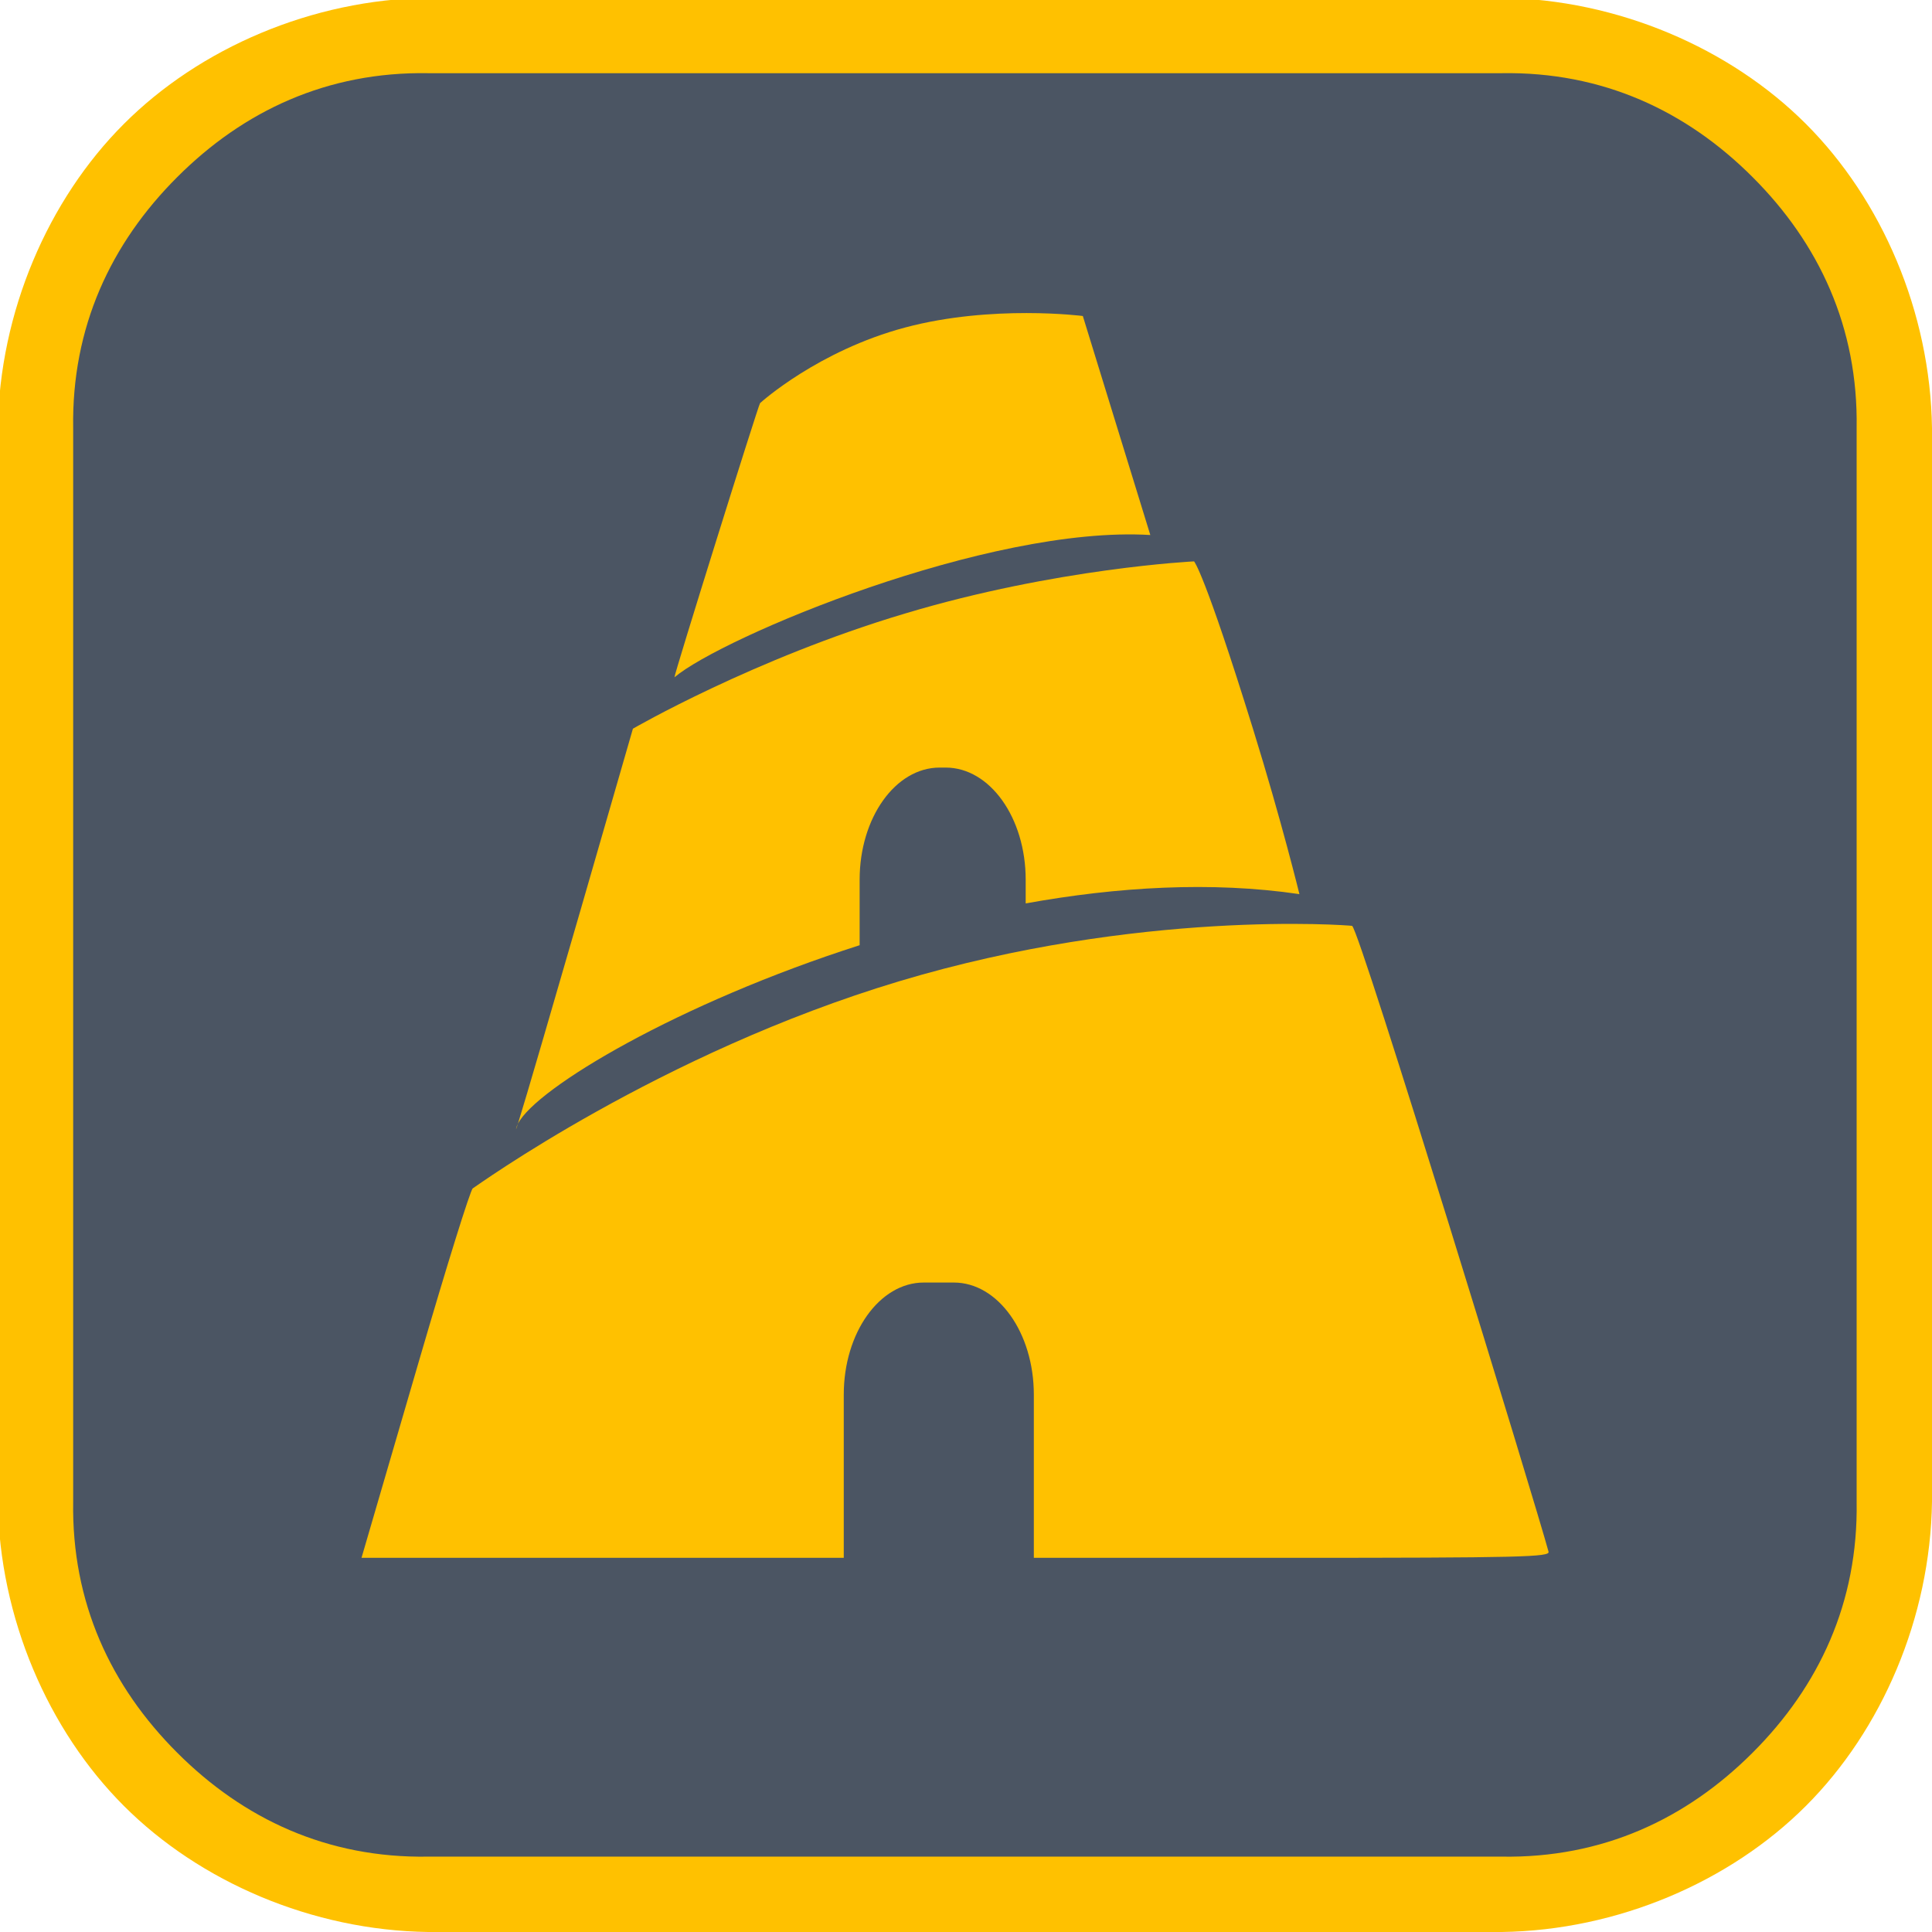
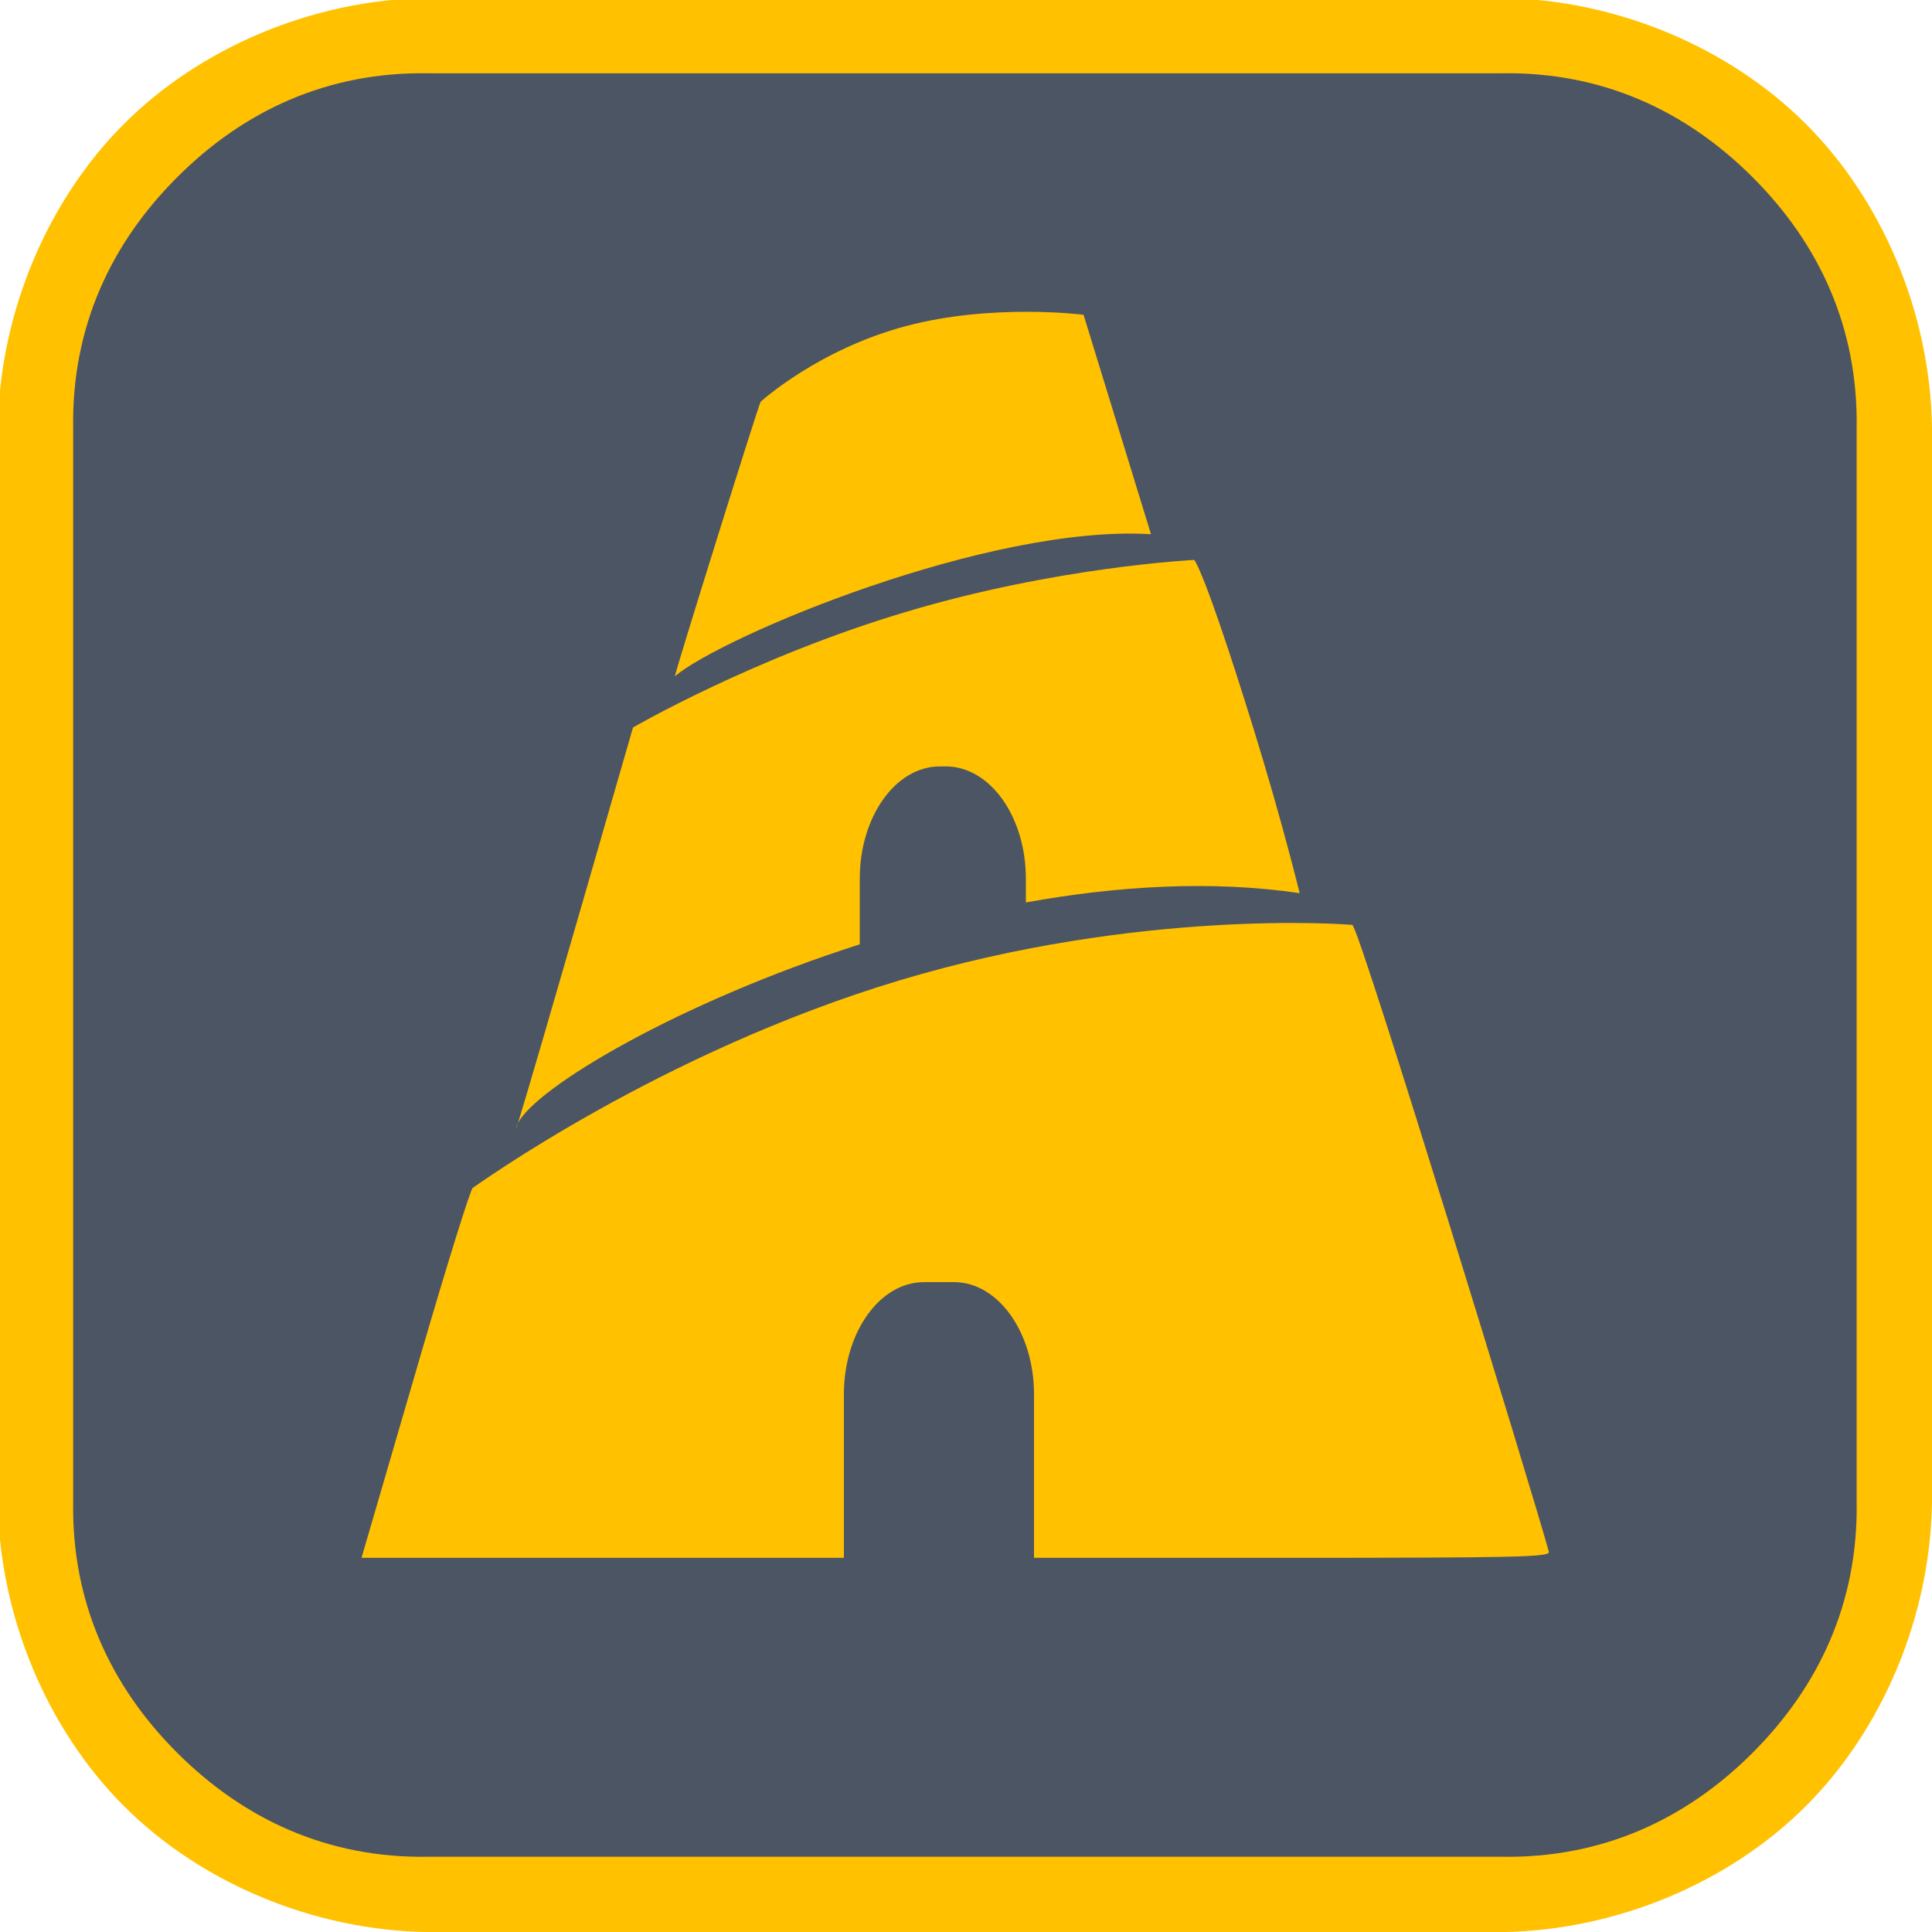
- <svg xmlns="http://www.w3.org/2000/svg" viewBox="0 0 26.4 26.4" width="32px" height="32px">
+ <svg xmlns="http://www.w3.org/2000/svg" viewBox="0 0 26.4 26.4">
  <defs>
-     <linearGradient id="color-0" gradientUnits="userSpaceOnUse" gradientTransform="matrix(0.630872, 0, 0, 0.732064, 32.84801, 159.4302)">
-       <stop style="stop-color: rgb(75, 85, 99);" />
+     <linearGradient id="a" gradientTransform="matrix(.63087 0 0 .73206 32.848 159.43)" gradientUnits="userSpaceOnUse">
+       <stop style="stop-color:#4b5563" />
    </linearGradient>
-     <linearGradient id="color-1" gradientUnits="userSpaceOnUse" gradientTransform="matrix(0.788689, -0.055758, 0.069317, 0.805348, -4973.555, -7918.686)">
-       <stop style="stop-color: rgb(255, 193, 0);" />
+     <linearGradient id="b" gradientTransform="matrix(.78869 -.05576 .06932 .80535 -4973.555 -7918.686)" gradientUnits="userSpaceOnUse">
+       <stop style="stop-color:#ffc100" />
    </linearGradient>
  </defs>
-   <g transform="matrix(1.023698, 0, 0, 1.023698, -354.3993, -511.9054)" id="object-0" style="">
-     <rect style="filter: none; fill: url(&quot;#color-0&quot;); stroke-width: 1.005px; fill-rule: nonzero; stroke-miterlimit: 1; stroke-dashoffset: -2.75px; paint-order: fill;" x="346.669" y="500.529" width="24.812" height="24.812" rx="5.241" ry="5.241" />
-     <path d="M 351.91 500.026 L 366.24 500.026 C 367.79 500.048 369.29 500.697 370.301 501.709 C 371.313 502.72 371.962 504.22 371.984 505.77 L 371.984 520.1 C 371.962 521.65 371.313 523.15 370.301 524.161 C 369.29 525.173 367.79 525.822 366.24 525.844 L 351.91 525.844 C 350.36 525.822 348.86 525.173 347.849 524.161 C 346.837 523.15 346.188 521.65 346.166 520.1 L 346.166 505.77 C 346.188 504.22 346.837 502.72 347.849 501.709 C 348.86 500.697 350.36 500.048 351.91 500.026 Z M 348.56 502.42 C 347.674 503.305 347.15 504.425 347.172 505.77 L 347.172 520.1 C 347.15 521.445 347.674 522.565 348.56 523.45 C 349.445 524.336 350.565 524.86 351.91 524.838 L 366.24 524.838 C 367.585 524.86 368.705 524.336 369.59 523.45 C 370.476 522.565 371 521.445 370.978 520.1 L 370.978 505.77 C 371 504.425 370.476 503.305 369.59 502.42 C 368.705 501.534 367.585 501.01 366.24 501.032 L 351.91 501.032 C 350.565 501.01 349.445 501.534 348.56 502.42 Z" style="fill: url(&quot;#color-1&quot;);" />
-     <g transform="matrix(0.003919, 0, 0, -0.005492, 350.4721, 521.6183)" fill="#000000" stroke="none" style="filter: none;" id="group-30">
-       <path d="M 1984.677 3129.778 C 1689.777 3068.358 1497.08 2939.87 1493.54 2937.28 C 1486.45 2929.49 1210.14 2267.73 1213.69 2265.99 C 1373.373 2366.216 2275.76 2654.218 2828.15 2640.02 L 2589.03 3168.24 C 2589.03 3168.24 2279.587 3191.198 1984.677 3129.778" style="fill: url(&quot;#color-1&quot;); stroke-width: 212.522px; stroke-miterlimit: 1; stroke-dashoffset: -123.39px; fill-rule: nonzero; paint-order: stroke;" transform="matrix(0.999848, -0.017452, 0.017452, 0.999848, -47.11161, 35.68178)" />
-       <path d="M 1991.505 2435.193 C 1476.055 2325.683 1064.38 2155.18 1064.38 2155.18 C 1064.38 2155.18 723.274 1309.557 672.722 1195.046 C 735.14 1282.331 1221.555 1488.627 1836.63 1628.946 L 1836.63 1788.208 C 1836.63 1938.701 1958.629 2060.7 2109.122 2060.7 L 2129.701 2060.7 C 2280.194 2060.7 2402.193 1938.701 2402.193 1788.208 L 2402.193 1730.539 C 2713.828 1770.776 3034.738 1784.643 3334.54 1753.11 C 3334.54 1753.11 3273.98 1930.3 3176.75 2154.04 C 3009.65 2538.26 2975.66 2561.86 2975.66 2561.86 C 2975.66 2561.86 2506.955 2545.653 1991.505 2435.193 M 672.722 1195.046 C 669.523 1190.573 667.438 1186.413 666.506 1182.59 C 666.288 1180.985 668.484 1185.447 672.722 1195.046" style="fill: url(&quot;#color-1&quot;); stroke-width: 212.517px; stroke-miterlimit: 1; stroke-dashoffset: -215.82px; fill-rule: nonzero; paint-order: stroke;" />
-       <path d="M 1971.254 1541.319 C 1154.458 1366.363 527 1041 519 1038 C 511 1035 430 849 338 624 C 246 399 140 140 140 140 L 1782.55 140 L 1782.55 536.598 C 1782.55 687.091 1904.549 809.09 2055.042 809.09 L 2157.452 809.09 C 2307.945 809.09 2429.944 687.091 2429.944 536.598 L 2429.944 140 L 3285 140 C 4097 140 4189 142 4183 155 C 4142 264 3540.825 1664.455 3514 1676 C 3496.616 1677.717 2788.254 1716.319 1971.254 1541.319" style="fill: url(&quot;#color-1&quot;); stroke-width: 212.517px; stroke-miterlimit: 1; stroke-dashoffset: -326.44px; fill-rule: nonzero; paint-order: stroke;" />
+   <g transform="translate(-354.4 -511.905)scale(1.0237)">
+     <rect width="24.812" height="24.812" x="346.669" y="500.529" rx="5.241" ry="5.241" style="filter:none;fill:url(#a);stroke-width:1.005px;fill-rule:nonzero;stroke-miterlimit:1;stroke-dashoffset:-2.75px;paint-order:fill" />
+     <path d="M351.91 500.026h14.33c1.55.022 3.05.671 4.061 1.683 1.012 1.011 1.661 2.511 1.683 4.061v14.33c-.022 1.55-.671 3.05-1.683 4.061-1.011 1.012-2.511 1.661-4.061 1.683h-14.33c-1.55-.022-3.05-.671-4.061-1.683-1.012-1.011-1.661-2.511-1.683-4.061v-14.33c.022-1.55.671-3.05 1.683-4.061 1.011-1.012 2.511-1.661 4.061-1.683m-3.35 2.394c-.886.885-1.41 2.005-1.388 3.35v14.33c-.022 1.345.502 2.465 1.388 3.35s2.005 1.41 3.35 1.388h14.33c1.345.022 2.465-.502 3.35-1.388s1.41-2.005 1.388-3.35v-14.33c.022-1.345-.502-2.465-1.388-3.35s-2.005-1.41-3.35-1.388h-14.33c-1.345-.022-2.465.502-3.35 1.388" style="fill:url(#b)" />
+     <g style="filter:none">
+       <path d="M1984.677 3129.778c-294.9-61.42-487.597-189.908-491.137-192.498-7.09-7.79-283.4-669.55-279.85-671.29 159.683 100.226 1062.07 388.228 1614.46 374.03l-239.12 528.22s-309.443 22.958-604.353-38.462" style="fill:url(#b);stroke-width:212.522px;stroke-miterlimit:1;stroke-dashoffset:-123.39px;fill-rule:nonzero;paint-order:stroke" transform="matrix(.00392 .0001 .00007 -.0055 350.288 521.422)" />
+       <path d="M1991.505 2435.193c-515.45-109.51-927.125-280.013-927.125-280.013s-341.106-845.623-391.658-960.134c62.418 87.285 548.833 293.581 1163.908 433.9v159.262c0 150.493 121.999 272.492 272.492 272.492h20.579c150.493 0 272.492-121.999 272.492-272.492v-57.669c311.635 40.237 632.545 54.104 932.347 22.571 0 0-60.56 177.19-157.79 400.93-167.1 384.22-201.09 407.82-201.09 407.82s-468.705-16.207-984.155-126.667M672.722 1195.046c-3.199-4.473-5.284-8.633-6.216-12.456-.218-1.605 1.978 2.857 6.216 12.456" style="fill:url(#b);stroke-width:212.517px;stroke-miterlimit:1;stroke-dashoffset:-215.82px;fill-rule:nonzero;paint-order:stroke" transform="matrix(.00392 0 0 -.0055 350.472 521.618)" />
+       <path d="M1971.254 1541.319C1154.458 1366.363 527 1041 519 1038s-89-189-181-414-198-484-198-484h1642.55v396.598c0 150.493 121.999 272.492 272.492 272.492h102.41c150.493 0 272.492-121.999 272.492-272.492V140H3285c812 0 904 2 898 15-41 109-642.175 1509.455-669 1521-17.384 1.717-725.746 40.319-1542.746-134.681" style="fill:url(#b);stroke-width:212.517px;stroke-miterlimit:1;stroke-dashoffset:-326.44px;fill-rule:nonzero;paint-order:stroke" transform="matrix(.00392 0 0 -.0055 350.472 521.618)" />
    </g>
  </g>
</svg>
